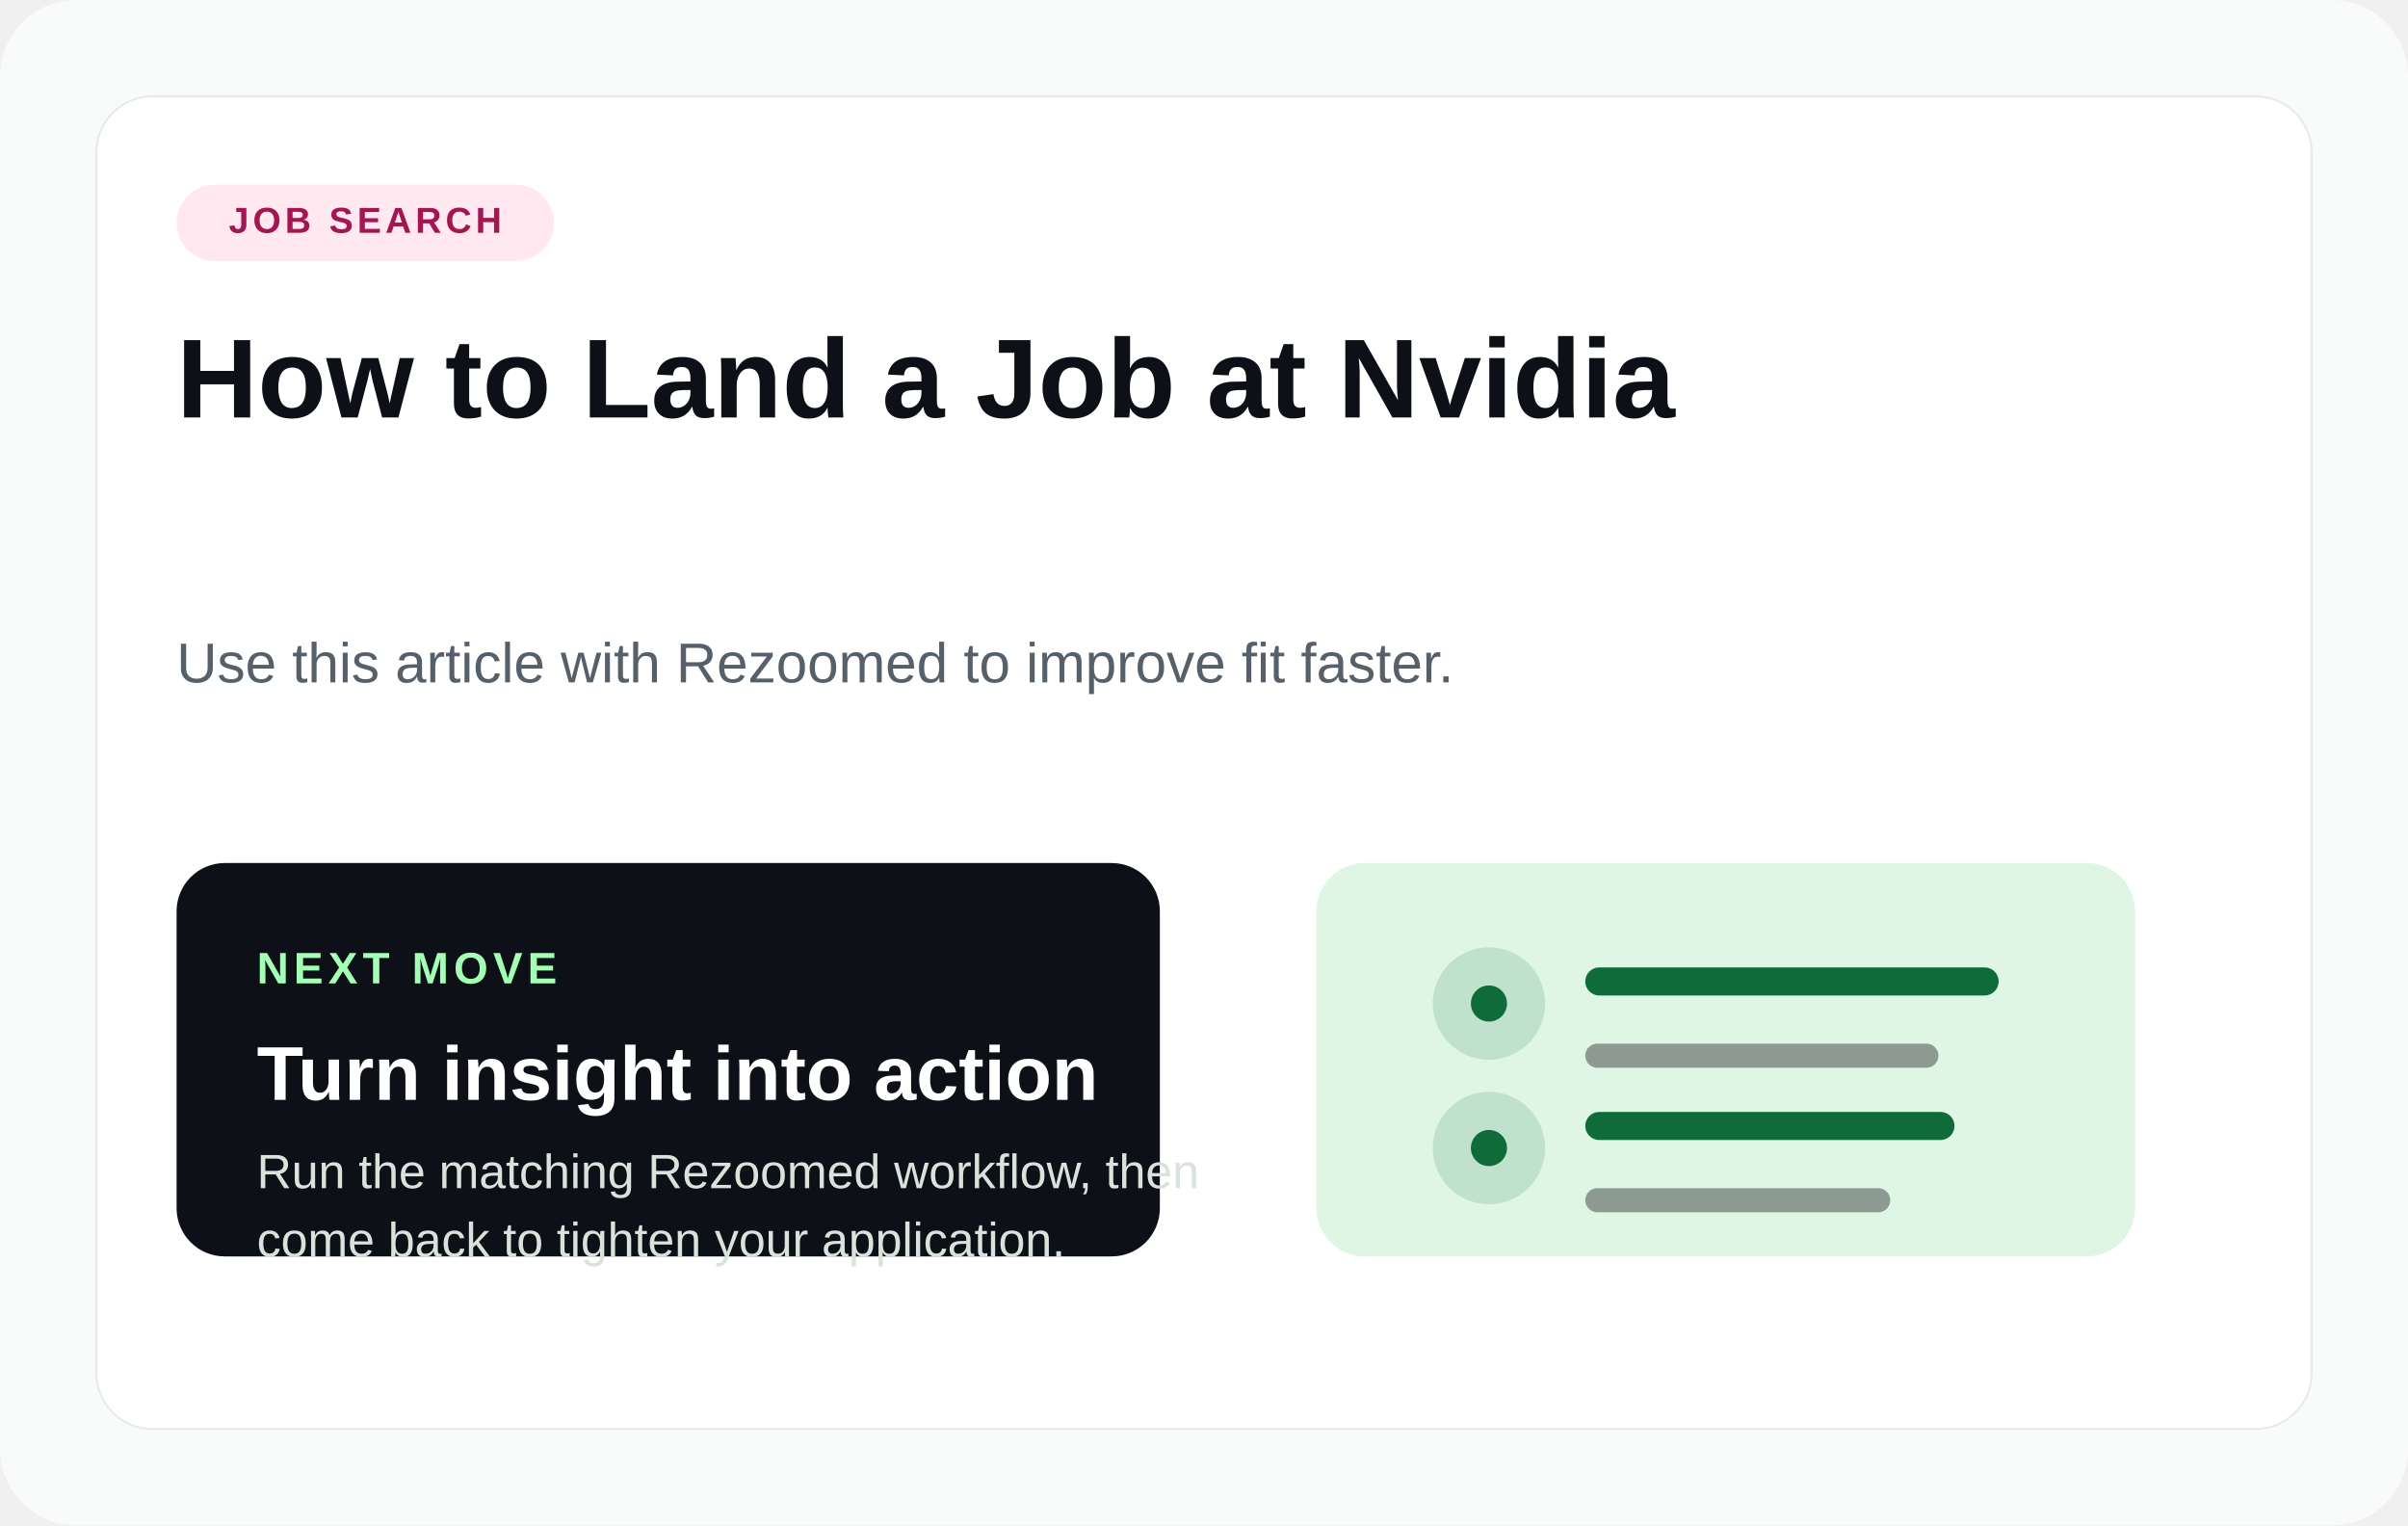
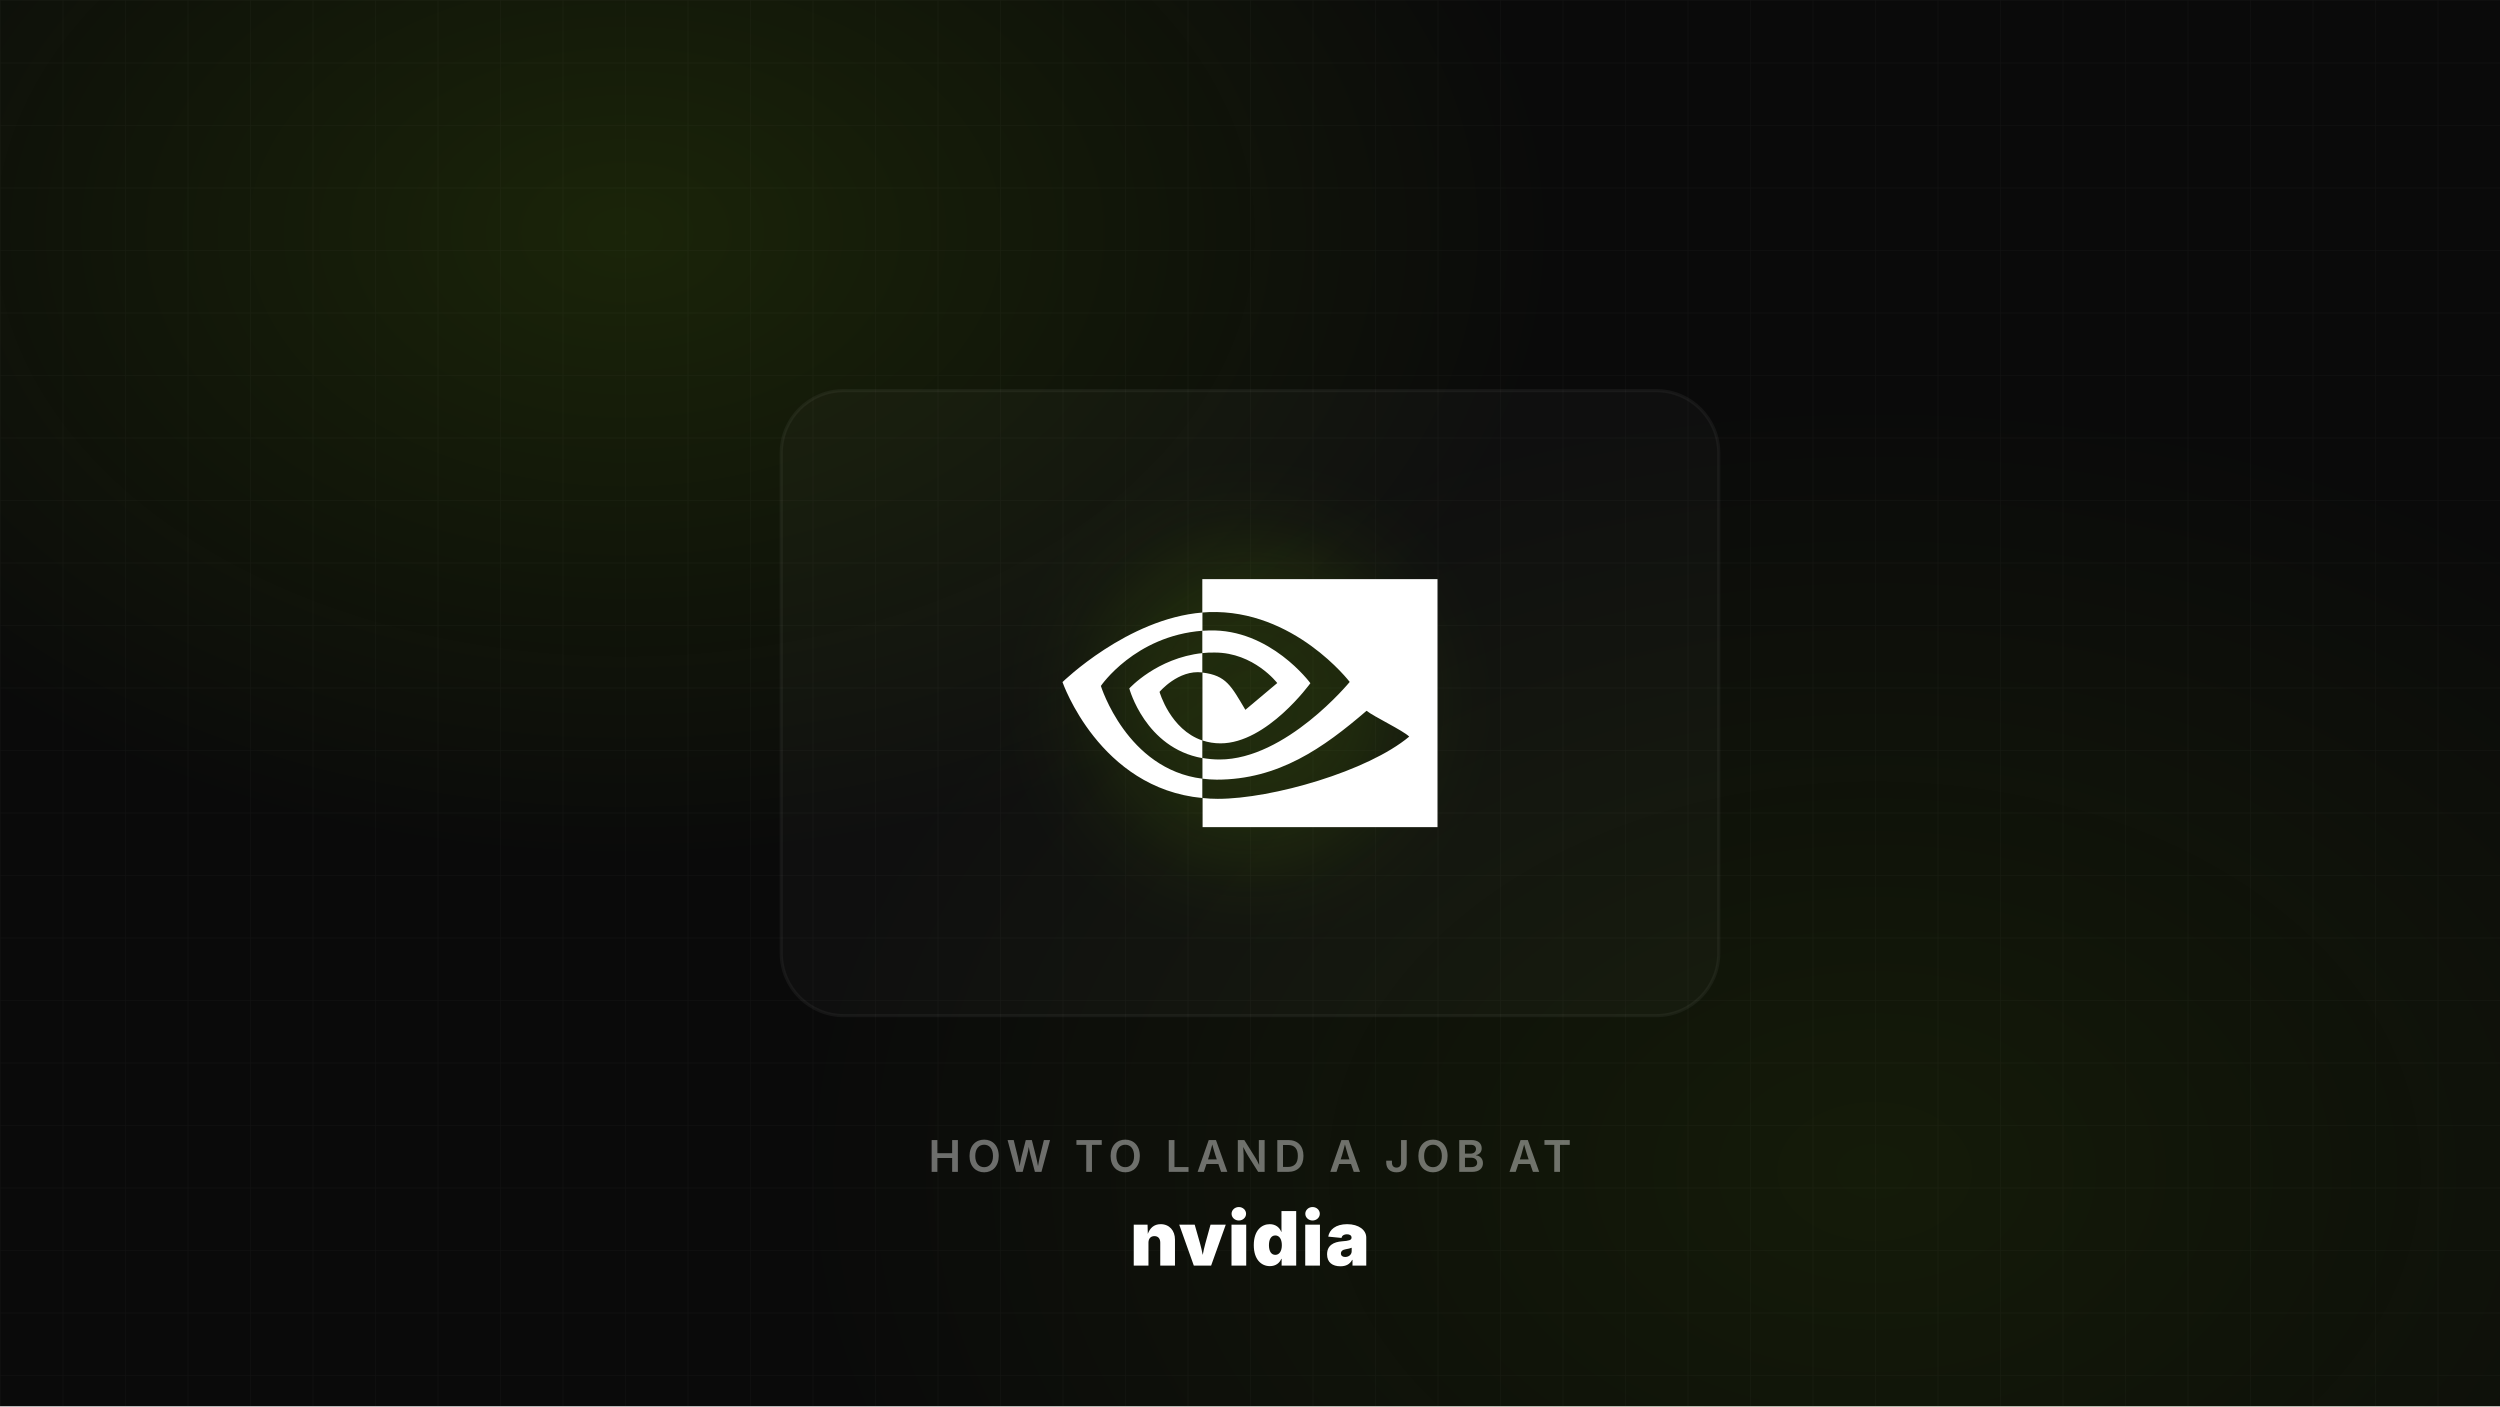
- <svg xmlns="http://www.w3.org/2000/svg" width="1200" height="760" viewBox="0 0 1200 760" fill="none">
-   <rect width="1200" height="760" rx="38" fill="#F8FBF9" />
-   <rect x="48" y="48" width="1104" height="664" rx="28" fill="white" stroke="#E5ECE7" />
-   <rect x="88" y="92" width="188" height="38" rx="19" fill="#ffe8f0" />
-   <text x="114" y="116" fill="#a31652" font-family="Arial, sans-serif" font-size="18" font-weight="800" letter-spacing="2">JOB SEARCH</text>
-   <text x="88" y="208" fill="#0D1117" font-family="Arial, sans-serif" font-size="56" font-weight="800">How to Land a Job at Nvidia</text>
-   <text x="88" y="340" fill="#55606B" font-family="Arial, sans-serif" font-size="28">Use this article with Rezoomed to improve fit faster.</text>
-   <rect x="88" y="430" width="490" height="196" rx="24" fill="#0D1117" />
-   <text x="128" y="490" fill="#A3FFB3" font-family="Arial, sans-serif" font-size="22" font-weight="800" letter-spacing="2.5">NEXT MOVE</text>
-   <text x="128" y="548" fill="#FFFFFF" font-family="Arial, sans-serif" font-size="38" font-weight="800">Turn insight into action</text>
-   <text x="128" y="592" fill="#D9E2DB" font-family="Arial, sans-serif" font-size="24">Run the matching Rezoomed workflow, then</text>
-   <text x="128" y="626" fill="#D9E2DB" font-family="Arial, sans-serif" font-size="24">come back to tighten your application.</text>
-   <rect x="656" y="430" width="408" height="196" rx="24" fill="#dff6e5" />
-   <circle cx="742" cy="500" r="28" fill="#0f6b3a" fill-opacity="0.15" />
-   <circle cx="742" cy="500" r="9" fill="#0f6b3a" />
-   <rect x="790" y="482" width="206" height="14" rx="7" fill="#0f6b3a" />
-   <rect x="790" y="520" width="176" height="12" rx="6" fill="#8D9A92" />
-   <circle cx="742" cy="572" r="28" fill="#0f6b3a" fill-opacity="0.15" />
-   <circle cx="742" cy="572" r="9" fill="#0f6b3a" />
-   <rect x="790" y="554" width="184" height="14" rx="7" fill="#0f6b3a" />
-   <rect x="790" y="592" width="152" height="12" rx="6" fill="#8D9A92" />
+ <svg xmlns="http://www.w3.org/2000/svg" width="1600" height="900" viewBox="0 0 1600 900" fill="none">
+   <rect width="1600" height="900" fill="#0A0A0A" />
+   <ellipse cx="400" cy="150" rx="600" ry="400" fill="url(#brandGlow1)" opacity="0.15" />
+   <ellipse cx="1200" cy="750" rx="700" ry="500" fill="url(#brandGlow2)" opacity="0.1" />
+   <defs>
+     <pattern id="grid" width="40" height="40" patternUnits="userSpaceOnUse">
+       <path d="M 40 0 L 0 0 0 40" fill="none" stroke="rgba(255,255,255,0.03)" stroke-width="1" />
+     </pattern>
+   </defs>
+   <rect width="1600" height="900" fill="url(#grid)" />
+   <rect x="500" y="250" width="600" height="400" rx="40" fill="rgba(255,255,255,0.02)" stroke="rgba(255,255,255,0.05)" stroke-width="2" />
+   <circle cx="800" cy="450" r="100" fill="#76B900" opacity="0.15" filter="url(#glow)" />
+   <g transform="translate(680, 330) scale(10)">
+     <g fill="white">
+       <path d="M8.948 8.798v-1.43a6.7 6.7 0 0 1 .424-.018c3.922-.124 6.493 3.374 6.493 3.374s-2.774 3.851-5.75 3.851c-.398 0-.787-.062-1.158-.185v-4.346c1.528.185 1.837.857 2.747 2.385l2.04-1.714s-1.492-1.952-4-1.952a6.016 6.016 0 0 0-.796.035m0-4.735v2.138l.424-.027c5.45-.185 9.01 4.47 9.01 4.47s-4.08 4.964-8.33 4.964c-.37 0-.733-.035-1.095-.097v1.325c.3.035.61.062.91.062 3.957 0 6.82-2.023 9.593-4.408.459.371 2.34 1.263 2.73 1.652-2.633 2.208-8.772 3.984-12.253 3.984-.335 0-.653-.018-.971-.053v1.864H24V4.063zm0 10.326v1.131c-3.657-.654-4.673-4.46-4.673-4.46s1.758-1.944 4.673-2.262v1.237H8.94c-1.528-.186-2.73 1.245-2.73 1.245s.68 2.412 2.739 3.11M2.456 10.9s2.164-3.197 6.5-3.533V6.201C4.153 6.59 0 10.653 0 10.653s2.35 6.802 8.948 7.42v-1.237c-4.84-.6-6.492-5.936-6.492-5.936z" />
+     </g>
+   </g>
+   <text x="800" y="750" font-family="'Inter', -apple-system, sans-serif" font-size="28" font-weight="600" fill="rgba(255,255,255,0.4)" text-anchor="middle" letter-spacing="4">HOW TO LAND A JOB AT</text>
+   <text x="800" y="810" font-family="'Inter', -apple-system, sans-serif" font-size="48" font-weight="900" fill="white" text-anchor="middle" letter-spacing="1" text-transform="uppercase">nvidia</text>
+   <defs>
+     <radialGradient id="brandGlow1" cx="0.5" cy="0.5" r="0.5">
+       <stop offset="0%" stop-color="#76B900" />
+       <stop offset="100%" stop-color="#76B900" stop-opacity="0" />
+     </radialGradient>
+     <radialGradient id="brandGlow2" cx="0.5" cy="0.5" r="0.5">
+       <stop offset="0%" stop-color="#76B900" />
+       <stop offset="100%" stop-color="#76B900" stop-opacity="0" />
+     </radialGradient>
+     <filter id="glow" x="-50%" y="-50%" width="200%" height="200%">
+       <feGaussianBlur stdDeviation="30" result="blur" />
+     </filter>
+   </defs>
</svg>
